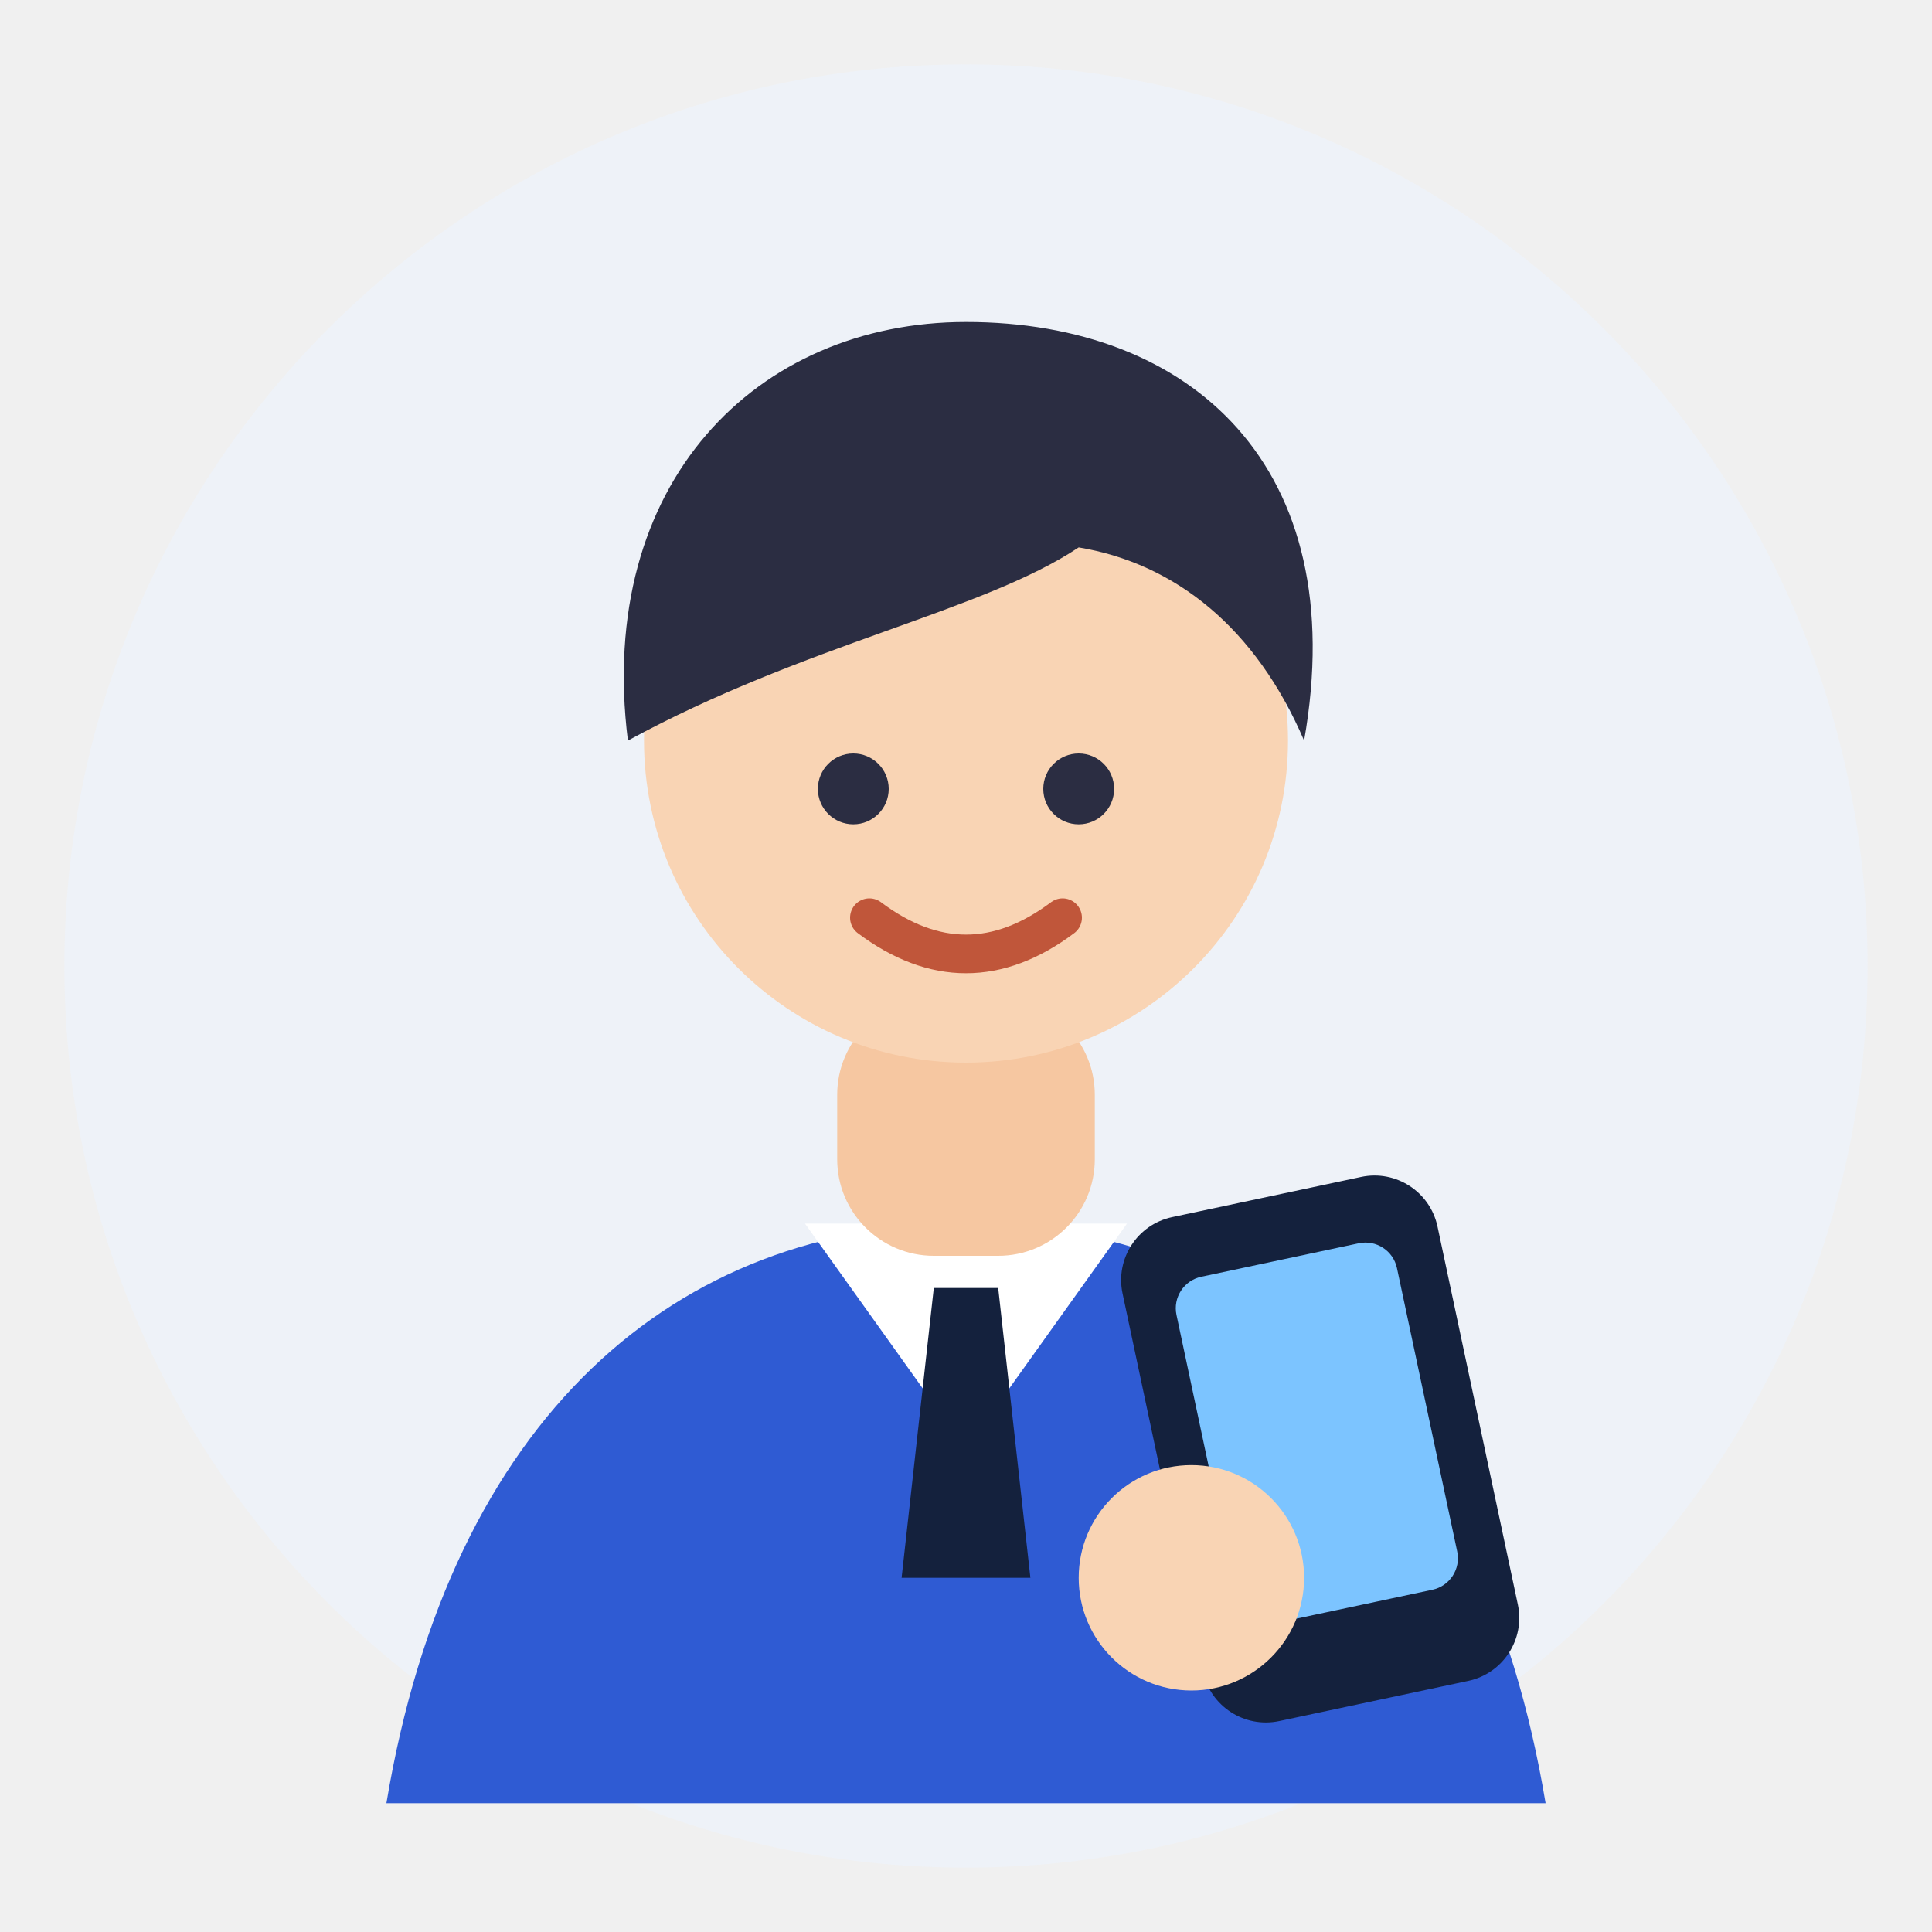
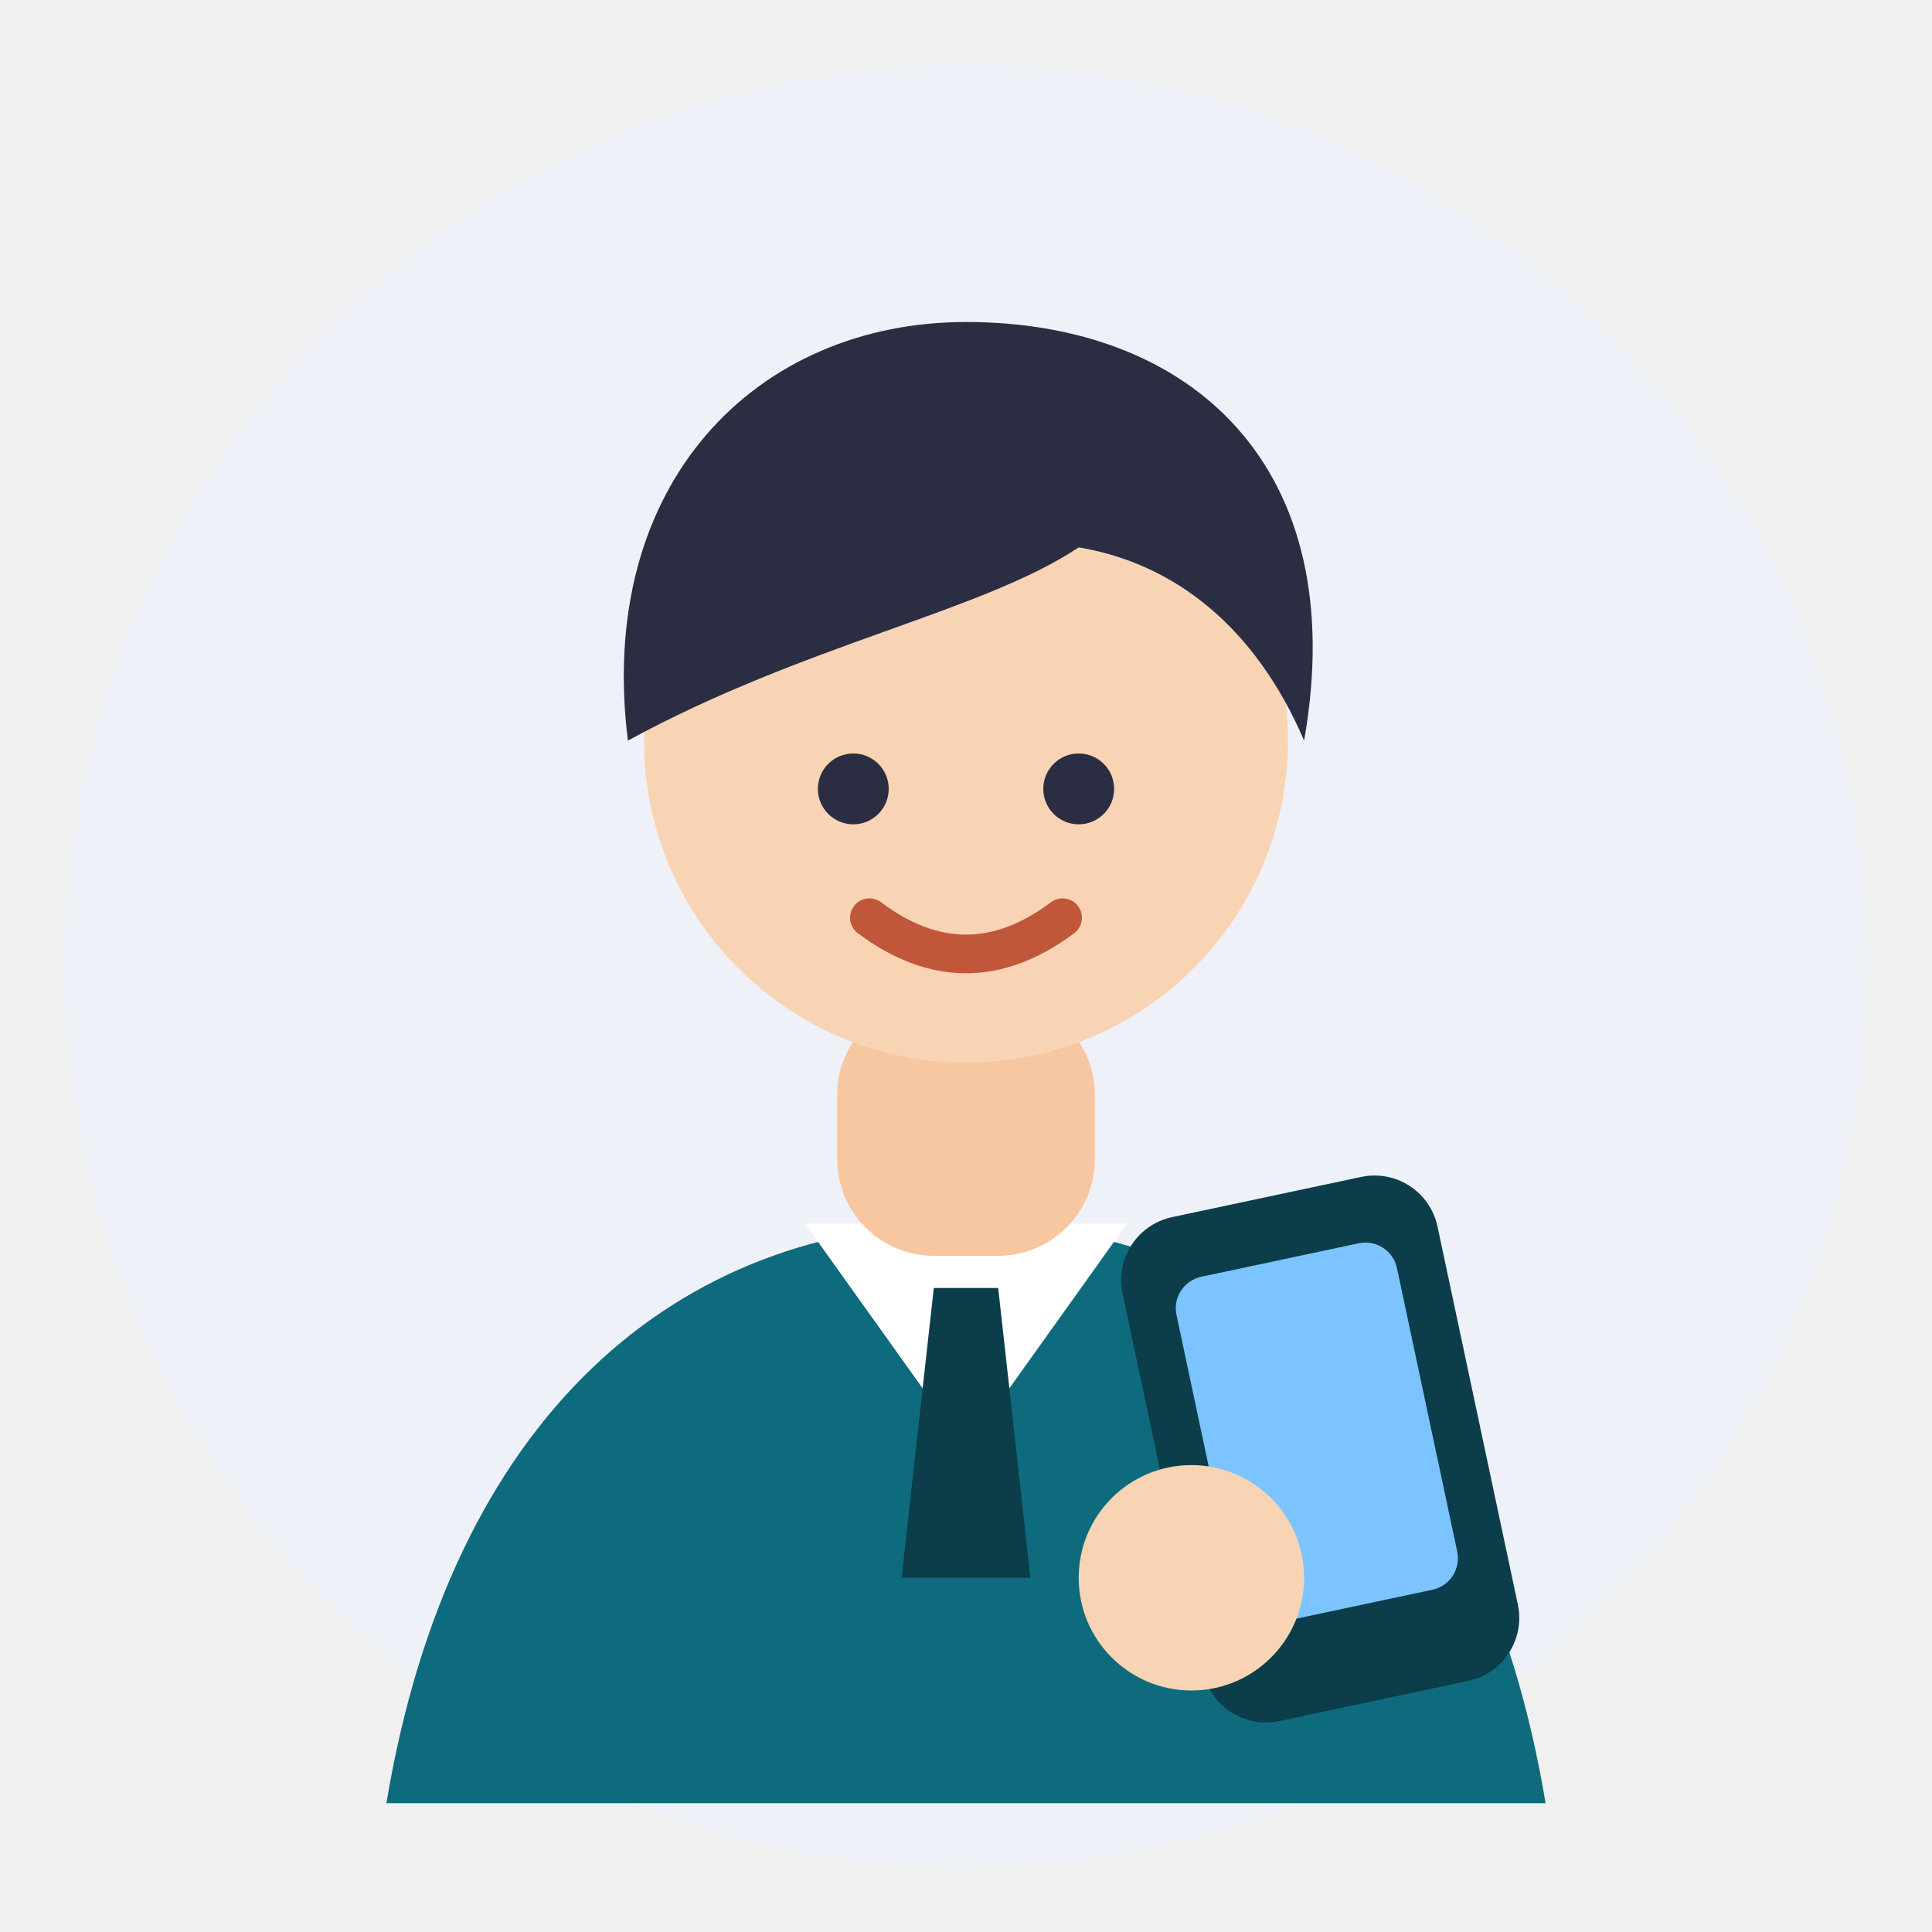
<svg xmlns="http://www.w3.org/2000/svg" viewBox="0 0 120 120" role="img" aria-label="고객">
  <circle cx="60" cy="60" r="56" fill="#eef2f8" />
-   <path d="M24 112c4-24 18-36 36-36s32 12 36 36z" fill="#2f5bd3" />
+   <path d="M24 112c4-24 18-36 36-36s32 12 36 36z" fill="#0e6b7d" />
  <path d="M50 76l10 14 10-14z" fill="#fff" />
-   <path d="M58 80h4l2 18h-8z" fill="#14213d" />
+   <path d="M58 80h4l2 18h-8z" fill="#0b3d4a" />
  <rect x="52" y="62" width="16" height="16" rx="6" fill="#f6c7a1" />
  <circle cx="60" cy="46" r="20" fill="#f9d4b4" />
  <path d="M39 46c-2-16 8-26 21-26 14 0 24 9 21 26-3-7-8-11-14-12-6 4-17 6-28 12z" fill="#2b2d42" />
  <circle cx="53" cy="49" r="2.2" fill="#2b2d42" />
  <circle cx="67" cy="49" r="2.2" fill="#2b2d42" />
  <path d="M54 57c4 3 8 3 12 0" stroke="#c0563a" stroke-width="2.4" fill="none" stroke-linecap="round" />
-   <rect x="72" y="74" width="20" height="32" rx="4" fill="#14213d" transform="rotate(-12 82 90)" />
+   <rect x="72" y="74" width="20" height="32" rx="4" fill="#0b3d4a" transform="rotate(-12 82 90)" />
  <rect x="75" y="78" width="14" height="22" rx="2" fill="#7cc4ff" transform="rotate(-12 82 90)" />
  <circle cx="74" cy="98" r="7" fill="#f9d4b4" />
</svg>
